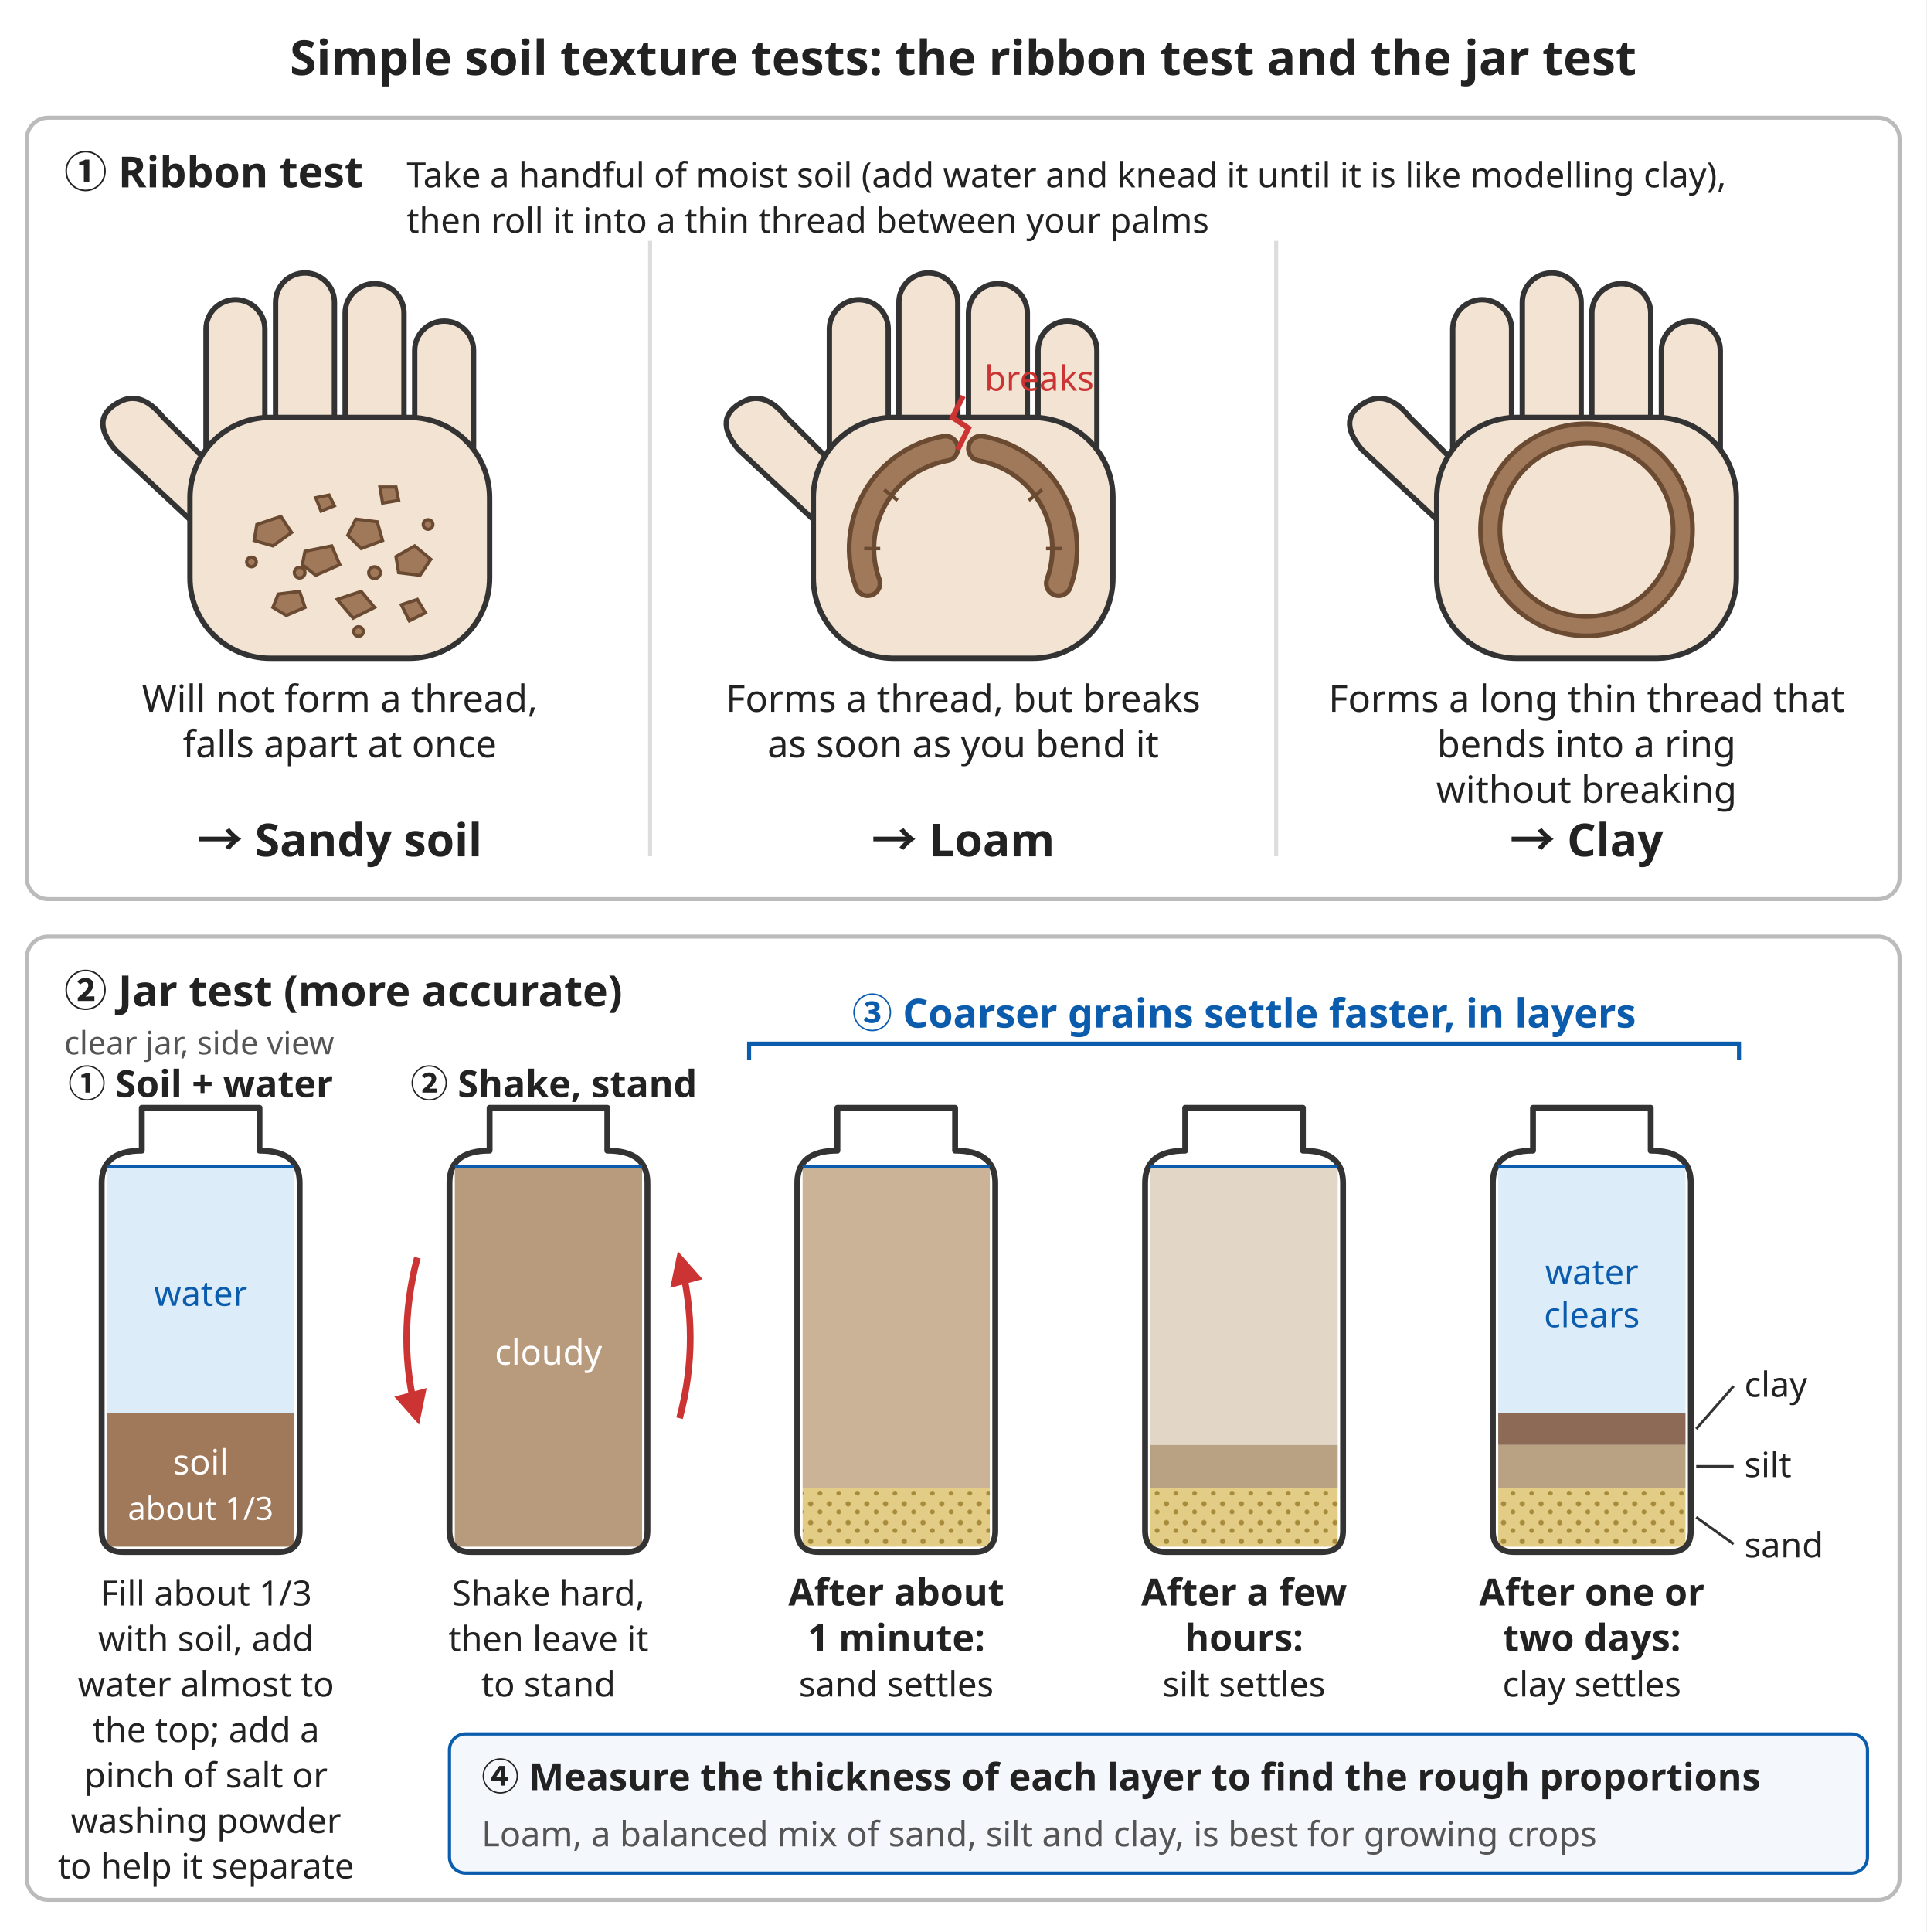
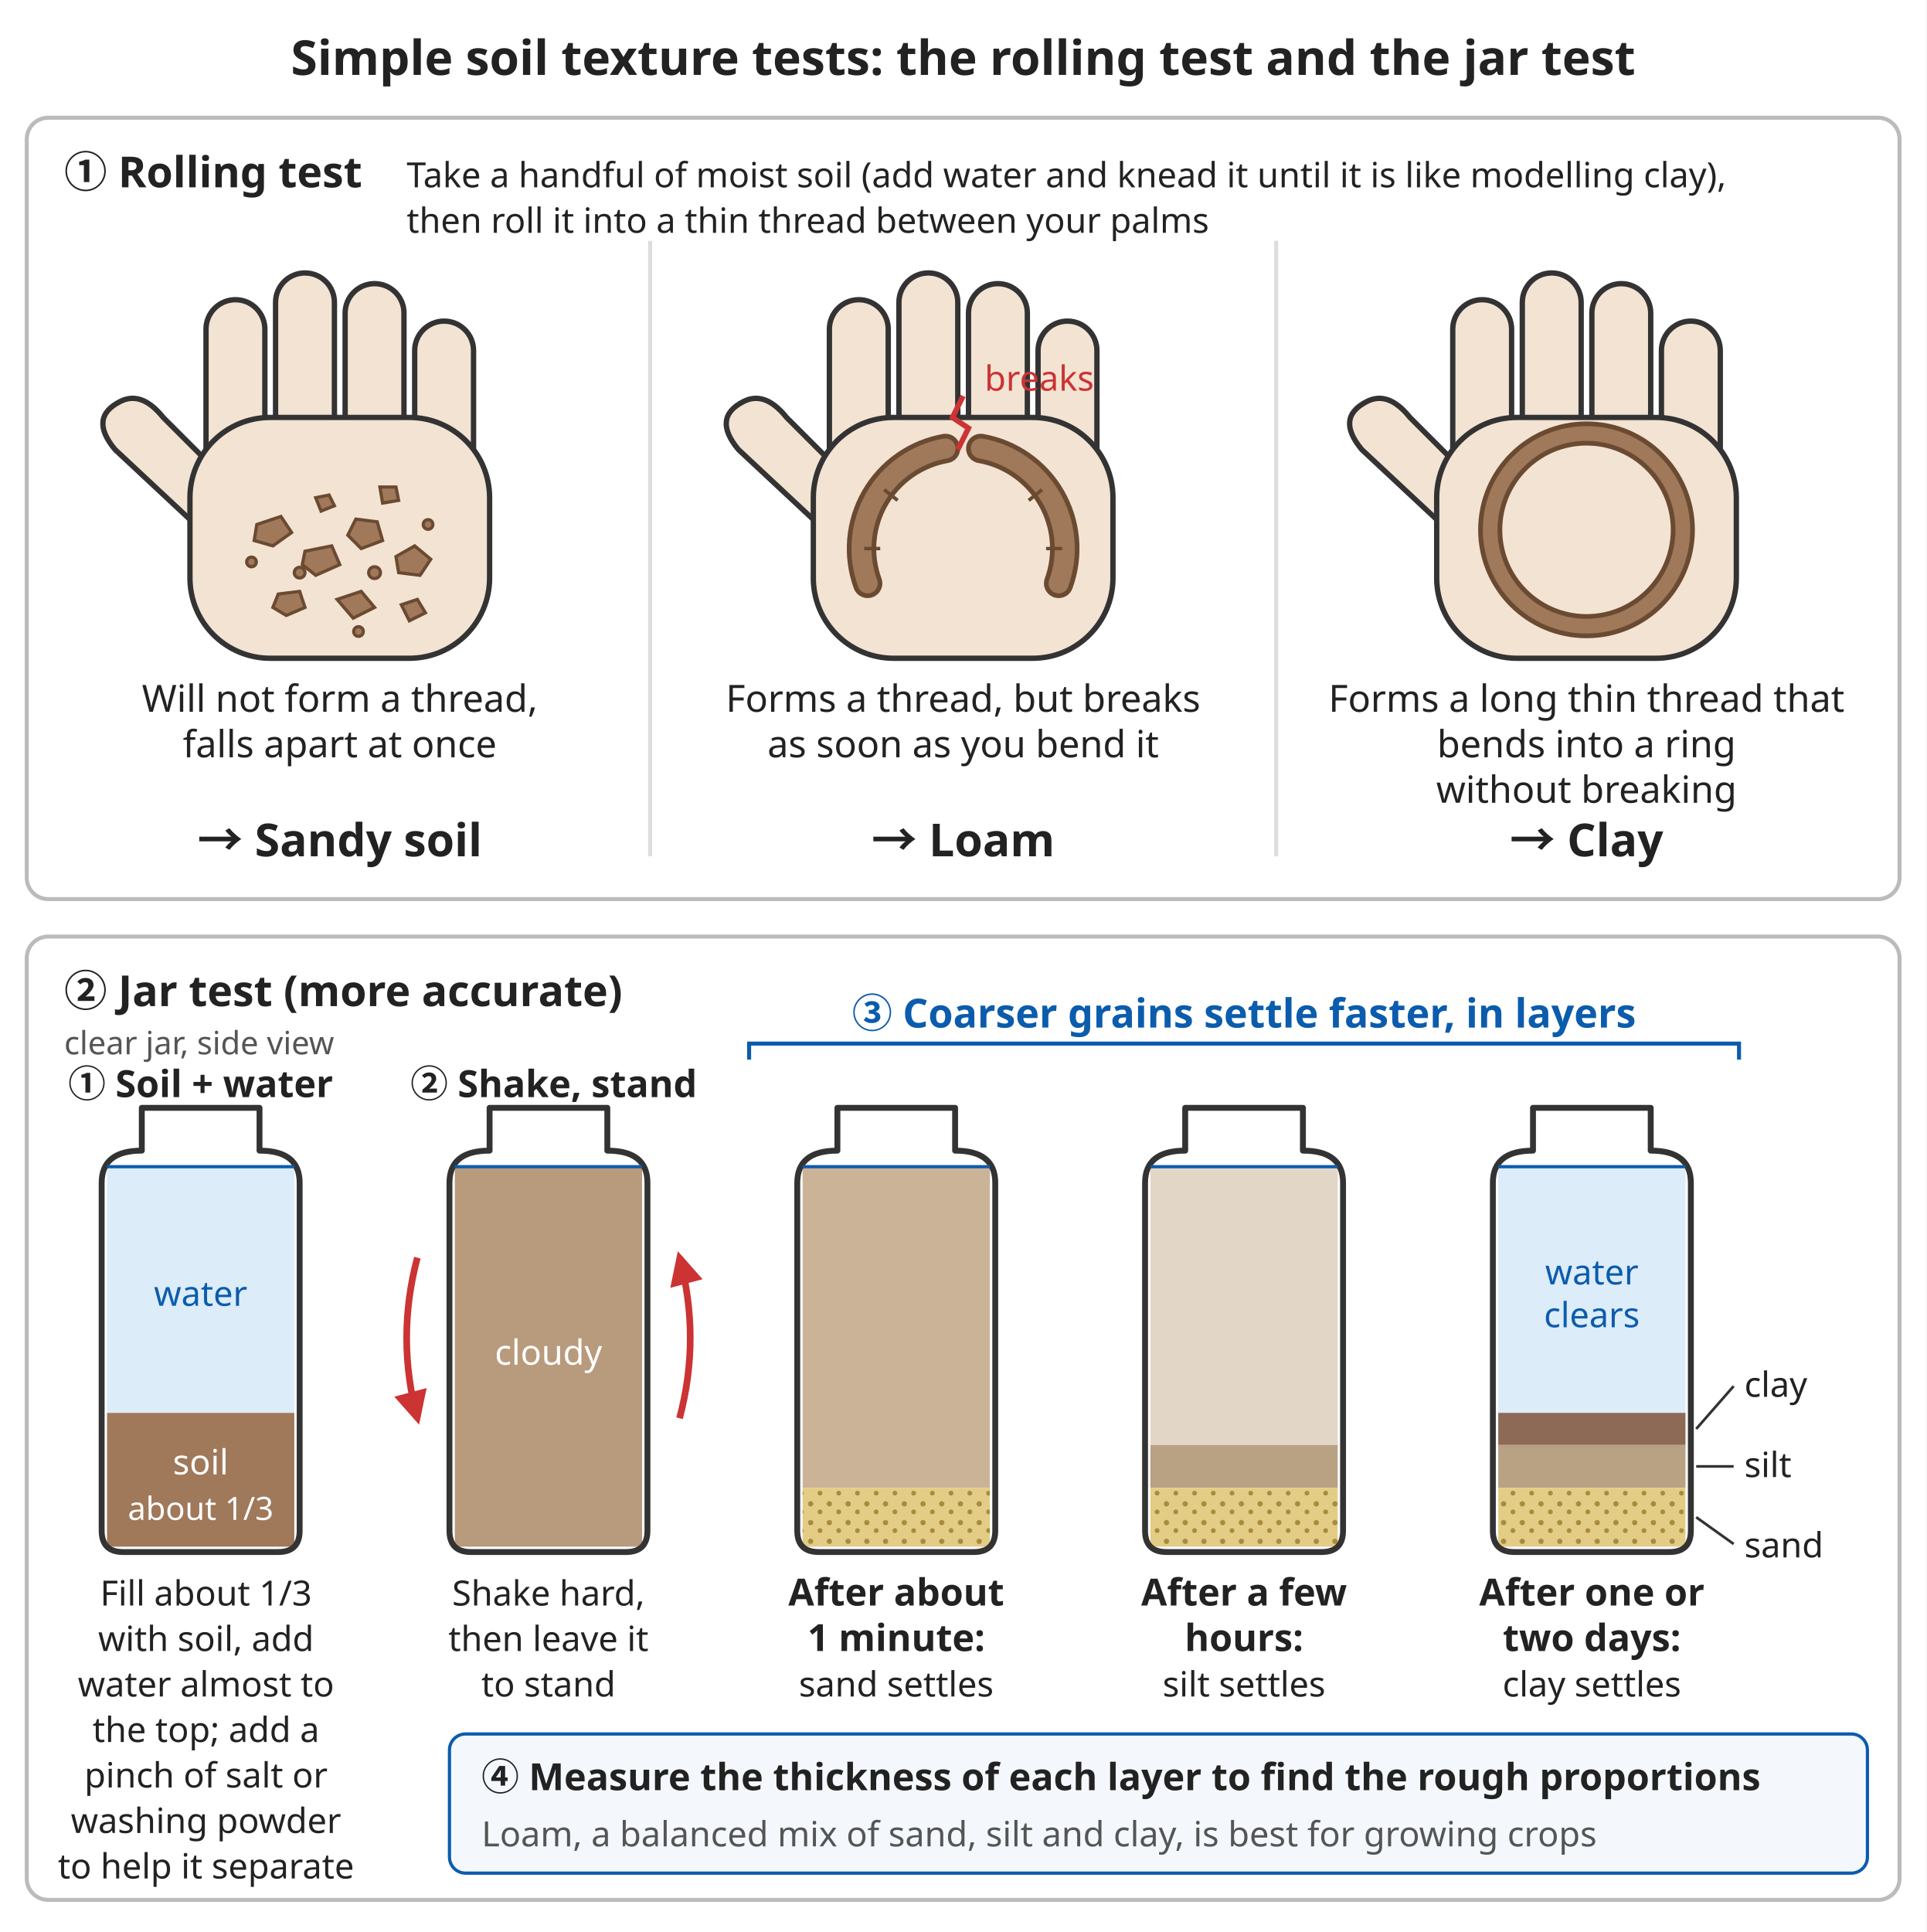
<svg xmlns="http://www.w3.org/2000/svg" viewBox="0 0 720 722" width="720" height="722" role="img" aria-label="Simple soil texture tests. Ribbon test: take a handful of moist soil, add water and knead it until it is like modelling clay, and roll it into a thin thread between your palms; if it will not form a thread and falls apart at once, it is sandy soil; if it forms a thread but breaks as soon as you bend it, it is loam; if it forms a long thin thread that can be bent into a ring without breaking, it is clay. The jar test is more accurate: 1 fill a clear jar about one-third with soil, add water almost to the top, and add a pinch of salt or washing powder to help the particles separate; 2 shake hard and leave to stand; 3 what settles after about 1 minute is sand, after a few hours is silt, and only after one or two days is clay; 4 measure the thickness of each layer to find the rough proportions. Loam, a balanced mix of sand, silt and clay, is best for growing crops" font-family="'Noto Sans','Noto Sans CJK SC',Arial,sans-serif">
  <rect width="100%" height="100%" fill="#fff" />
  <defs>
    <marker id="arR" viewBox="0 0 10 10" refX="8" refY="5" markerWidth="5" markerHeight="5" orient="auto">
      <path d="M0,0 L10,5 L0,10 Z" fill="#c33" />
    </marker>
    <marker id="arB" viewBox="0 0 10 10" refX="8" refY="5" markerWidth="5" markerHeight="5" orient="auto">
      <path d="M0,0 L10,5 L0,10 Z" fill="#0b5cad" />
    </marker>
    <g id="palm" fill="#f3e3d3" stroke="#333" stroke-width="2">
      <rect x="-50" y="-74" width="22" height="66" rx="11" />
      <rect x="-24" y="-84" width="22" height="76" rx="11" />
      <rect x="2" y="-80" width="22" height="72" rx="11" />
      <rect x="28" y="-66" width="22" height="58" rx="11" />
      <path d="M-54,10 L-84,-18 Q-94,-30 -82,-36 Q-74,-40 -66,-30 L-46,-10" />
      <rect x="-56" y="-30" width="112" height="90" rx="30" />
    </g>
    <pattern id="sand" width="7" height="7" patternUnits="userSpaceOnUse">
      <rect width="7" height="7" fill="#e3cc86" />
      <circle cx="2" cy="2" r="1" fill="#a88c3c" />
      <circle cx="5.5" cy="5" r="0.9" fill="#a88c3c" />
    </pattern>
  </defs>
  <g fill="#222">
-     <text x="360" y="28" font-size="18" font-weight="bold" text-anchor="middle">Simple soil texture tests: the ribbon test and the jar test</text>
+     <text x="360" y="28" font-size="18" font-weight="bold" text-anchor="middle">Simple soil texture tests: the rolling test and the jar test</text>
    <rect x="10" y="44" width="700" height="292" rx="8" fill="none" stroke="#bbb" stroke-width="1.5" />
-     <text x="24" y="70" font-size="16" font-weight="bold">① Ribbon test</text>
+     <text x="24" y="70" font-size="16" font-weight="bold">① Rolling test</text>
    <text x="152" y="70" font-size="13">Take a handful of moist soil (add water and knead it until it is like modelling clay),</text>
    <text x="152" y="87" font-size="13">then roll it into a thin thread between your palms</text>
    <line x1="243" y1="90" x2="243" y2="320" stroke="#ddd" stroke-width="1.5" />
    <line x1="477" y1="90" x2="477" y2="320" stroke="#ddd" stroke-width="1.5" />
    <use href="#palm" x="127" y="186" />
    <g fill="#a0785a" stroke="#6b4a32" stroke-width="1.2">
      <path d="M96,196 l9,-3 l4,6 l-7,5 l-7,-2 Z" />
      <path d="M114,206 l10,-2 l3,7 l-9,4 l-5,-4 Z" />
      <path d="M133,194 l8,1 l2,7 l-8,3 l-5,-5 Z" />
      <path d="M148,208 l7,-4 l6,5 l-4,6 l-8,-1 Z" />
      <path d="M104,222 l8,-1 l2,6 l-7,3 l-5,-3 Z" />
      <path d="M126,224 l9,-3 l5,6 l-8,4 Z" />
      <path d="M150,226 l6,-2 l3,5 l-6,3 Z" />
      <path d="M118,186 l5,-1 l2,4 l-5,2 Z" />
      <path d="M142,182 l6,0 l1,5 l-6,1 Z" />
      <circle cx="112" cy="214" r="2" />
      <circle cx="140" cy="214" r="2.2" />
      <circle cx="160" cy="196" r="1.8" />
      <circle cx="94" cy="210" r="1.8" />
      <circle cx="134" cy="236" r="1.8" />
    </g>
    <text x="127" y="266" font-size="14" text-anchor="middle">Will not form a thread,</text>
    <text x="127" y="283" font-size="14" text-anchor="middle">falls apart at once</text>
    <text x="127" y="320" font-size="17" font-weight="bold" text-anchor="middle">→ Sandy soil</text>
    <use href="#palm" x="360" y="186" />
    <g fill="none" stroke-linecap="round">
      <path d="M324.3,218 A38,38 0 0 1 353.4,167.6" stroke="#6b4a32" stroke-width="11" />
      <path d="M324.3,218 A38,38 0 0 1 353.4,167.6" stroke="#a0785a" stroke-width="7.5" />
      <path d="M366.6,167.6 A38,38 0 0 1 395.7,218" stroke="#6b4a32" stroke-width="11" />
      <path d="M366.6,167.6 A38,38 0 0 1 395.7,218" stroke="#a0785a" stroke-width="7.5" />
    </g>
    <path d="M360,148 l-4,8 l6,4 l-4,8" fill="none" stroke="#c33" stroke-width="2" />
    <g stroke="#6b4a32" stroke-width="1.3">
      <path d="M330.5,183 l5,4 M389.5,183 l-5,4 M323,205 l6,0 M397,205 l-6,0" />
    </g>
    <text x="368" y="146" font-size="13" fill="#c33">breaks</text>
    <text x="360" y="266" font-size="14" text-anchor="middle">Forms a thread, but breaks</text>
    <text x="360" y="283" font-size="14" text-anchor="middle">as soon as you bend it</text>
    <text x="360" y="320" font-size="17" font-weight="bold" text-anchor="middle">→ Loam</text>
    <use href="#palm" x="593" y="186" />
    <circle cx="593" cy="198" r="36" fill="none" stroke="#6b4a32" stroke-width="9" />
    <circle cx="593" cy="198" r="36" fill="none" stroke="#a0785a" stroke-width="5.5" />
    <text x="593" y="266" font-size="14" text-anchor="middle">Forms a long thin thread that</text>
    <text x="593" y="283" font-size="14" text-anchor="middle">bends into a ring</text>
    <text x="593" y="300" font-size="14" text-anchor="middle">without breaking</text>
    <text x="593" y="320" font-size="17" font-weight="bold" text-anchor="middle">→ Clay</text>
    <rect x="10" y="350" width="700" height="360" rx="8" fill="none" stroke="#bbb" stroke-width="1.5" />
    <text x="24" y="376" font-size="16" font-weight="bold">② Jar test (more accurate)</text>
    <text x="24" y="394" font-size="12" fill="#555">clear jar, side view</text>
    <text x="75" y="410" font-size="14" font-weight="bold" text-anchor="middle">① Soil + water</text>
    <text x="207" y="410" font-size="14" font-weight="bold" text-anchor="middle">② Shake, stand</text>
    <path d="M280,396 V390 H650 V396" fill="none" stroke="#0b5cad" stroke-width="1.5" />
    <text x="465" y="384" font-size="15" font-weight="bold" fill="#0b5cad" text-anchor="middle">③ Coarser grains settle faster, in layers</text>
    <rect x="40" y="436" width="70" height="92" fill="#dcecf8" />
    <rect x="40" y="528" width="70" height="50" fill="#a0785a" />
    <rect x="170" y="436" width="70" height="142" fill="#b89a7c" />
    <rect x="300" y="436" width="70" height="120" fill="#cbb398" />
    <rect x="300" y="556" width="70" height="22" fill="url(#sand)" />
    <rect x="430" y="436" width="70" height="104" fill="#e2d6c6" />
    <rect x="430" y="540" width="70" height="16" fill="#b9a184" />
    <rect x="430" y="556" width="70" height="22" fill="url(#sand)" />
    <rect x="560" y="436" width="70" height="92" fill="#dcecf8" />
    <rect x="560" y="528" width="70" height="12" fill="#8c6a55" />
    <rect x="560" y="540" width="70" height="16" fill="#b9a184" />
    <rect x="560" y="556" width="70" height="22" fill="url(#sand)" />
    <g fill="none" stroke="#333" stroke-width="2.2" stroke-linejoin="round">
      <path d="M53,414 V430 Q38,430 38,442 V572 Q38,580 46,580 H104 Q112,580 112,572 V442 Q112,430 97,430 V414 Z" />
      <path d="M183,414 V430 Q168,430 168,442 V572 Q168,580 176,580 H234 Q242,580 242,572 V442 Q242,430 227,430 V414 Z" />
      <path d="M313,414 V430 Q298,430 298,442 V572 Q298,580 306,580 H364 Q372,580 372,572 V442 Q372,430 357,430 V414 Z" />
      <path d="M443,414 V430 Q428,430 428,442 V572 Q428,580 436,580 H494 Q502,580 502,572 V442 Q502,430 487,430 V414 Z" />
      <path d="M573,414 V430 Q558,430 558,442 V572 Q558,580 566,580 H624 Q632,580 632,572 V442 Q632,430 617,430 V414 Z" />
    </g>
    <g stroke="#0b5cad" stroke-width="1.2">
      <path d="M40,436 H110 M170,436 H240 M300,436 H370 M430,436 H500 M560,436 H630" />
    </g>
    <text x="75" y="551" font-size="13" fill="#fff" text-anchor="middle">soil</text>
    <text x="75" y="568" font-size="12" fill="#fff" text-anchor="middle">about 1/3</text>
    <text x="75" y="488" font-size="13" fill="#0b5cad" text-anchor="middle">water</text>
    <path d="M156,470 Q148,500 156,530" fill="none" stroke="#c33" stroke-width="2.5" marker-end="url(#arR)" />
    <path d="M254,530 Q262,500 254,470" fill="none" stroke="#c33" stroke-width="2.5" marker-end="url(#arR)" />
    <text x="205" y="510" font-size="13" fill="#fff" text-anchor="middle">cloudy</text>
    <path d="M634,534 L648,518 M634,548 H648 M634,567 L648,577" stroke="#333" stroke-width="1" />
    <text x="652" y="522" font-size="13">clay</text>
    <text x="652" y="552" font-size="13">silt</text>
    <text x="652" y="582" font-size="13">sand</text>
    <text x="595" y="480" font-size="13" fill="#0b5cad" text-anchor="middle">water</text>
    <text x="595" y="496" font-size="13" fill="#0b5cad" text-anchor="middle">clears</text>
    <text x="77" y="600" font-size="13" text-anchor="middle">Fill about 1/3</text>
    <text x="77" y="617" font-size="13" text-anchor="middle">with soil, add</text>
    <text x="77" y="634" font-size="13" text-anchor="middle">water almost to</text>
    <text x="77" y="651" font-size="13" text-anchor="middle">the top; add a</text>
    <text x="77" y="668" font-size="13" text-anchor="middle">pinch of salt or</text>
    <text x="77" y="685" font-size="13" text-anchor="middle">washing powder</text>
    <text x="77" y="702" font-size="13" text-anchor="middle">to help it separate</text>
    <text x="205" y="600" font-size="13" text-anchor="middle">Shake hard,</text>
    <text x="205" y="617" font-size="13" text-anchor="middle">then leave it</text>
    <text x="205" y="634" font-size="13" text-anchor="middle">to stand</text>
    <text x="335" y="600" font-size="14" font-weight="bold" text-anchor="middle">After about</text>
    <text x="335" y="617" font-size="14" font-weight="bold" text-anchor="middle">1 minute:</text>
    <text x="335" y="634" font-size="13" text-anchor="middle">sand settles</text>
    <text x="465" y="600" font-size="14" font-weight="bold" text-anchor="middle">After a few</text>
    <text x="465" y="617" font-size="14" font-weight="bold" text-anchor="middle">hours:</text>
    <text x="465" y="634" font-size="13" text-anchor="middle">silt settles</text>
    <text x="595" y="600" font-size="14" font-weight="bold" text-anchor="middle">After one or</text>
    <text x="595" y="617" font-size="14" font-weight="bold" text-anchor="middle">two days:</text>
    <text x="595" y="634" font-size="13" text-anchor="middle">clay settles</text>
    <rect x="168" y="648" width="530" height="52" rx="6" fill="#f4f8fc" stroke="#0b5cad" stroke-width="1.2" />
    <text x="180" y="669" font-size="14" font-weight="bold">④ Measure the thickness of each layer to find the rough proportions</text>
    <text x="180" y="690" font-size="13" fill="#555">Loam, a balanced mix of sand, silt and clay, is best for growing crops</text>
  </g>
</svg>
